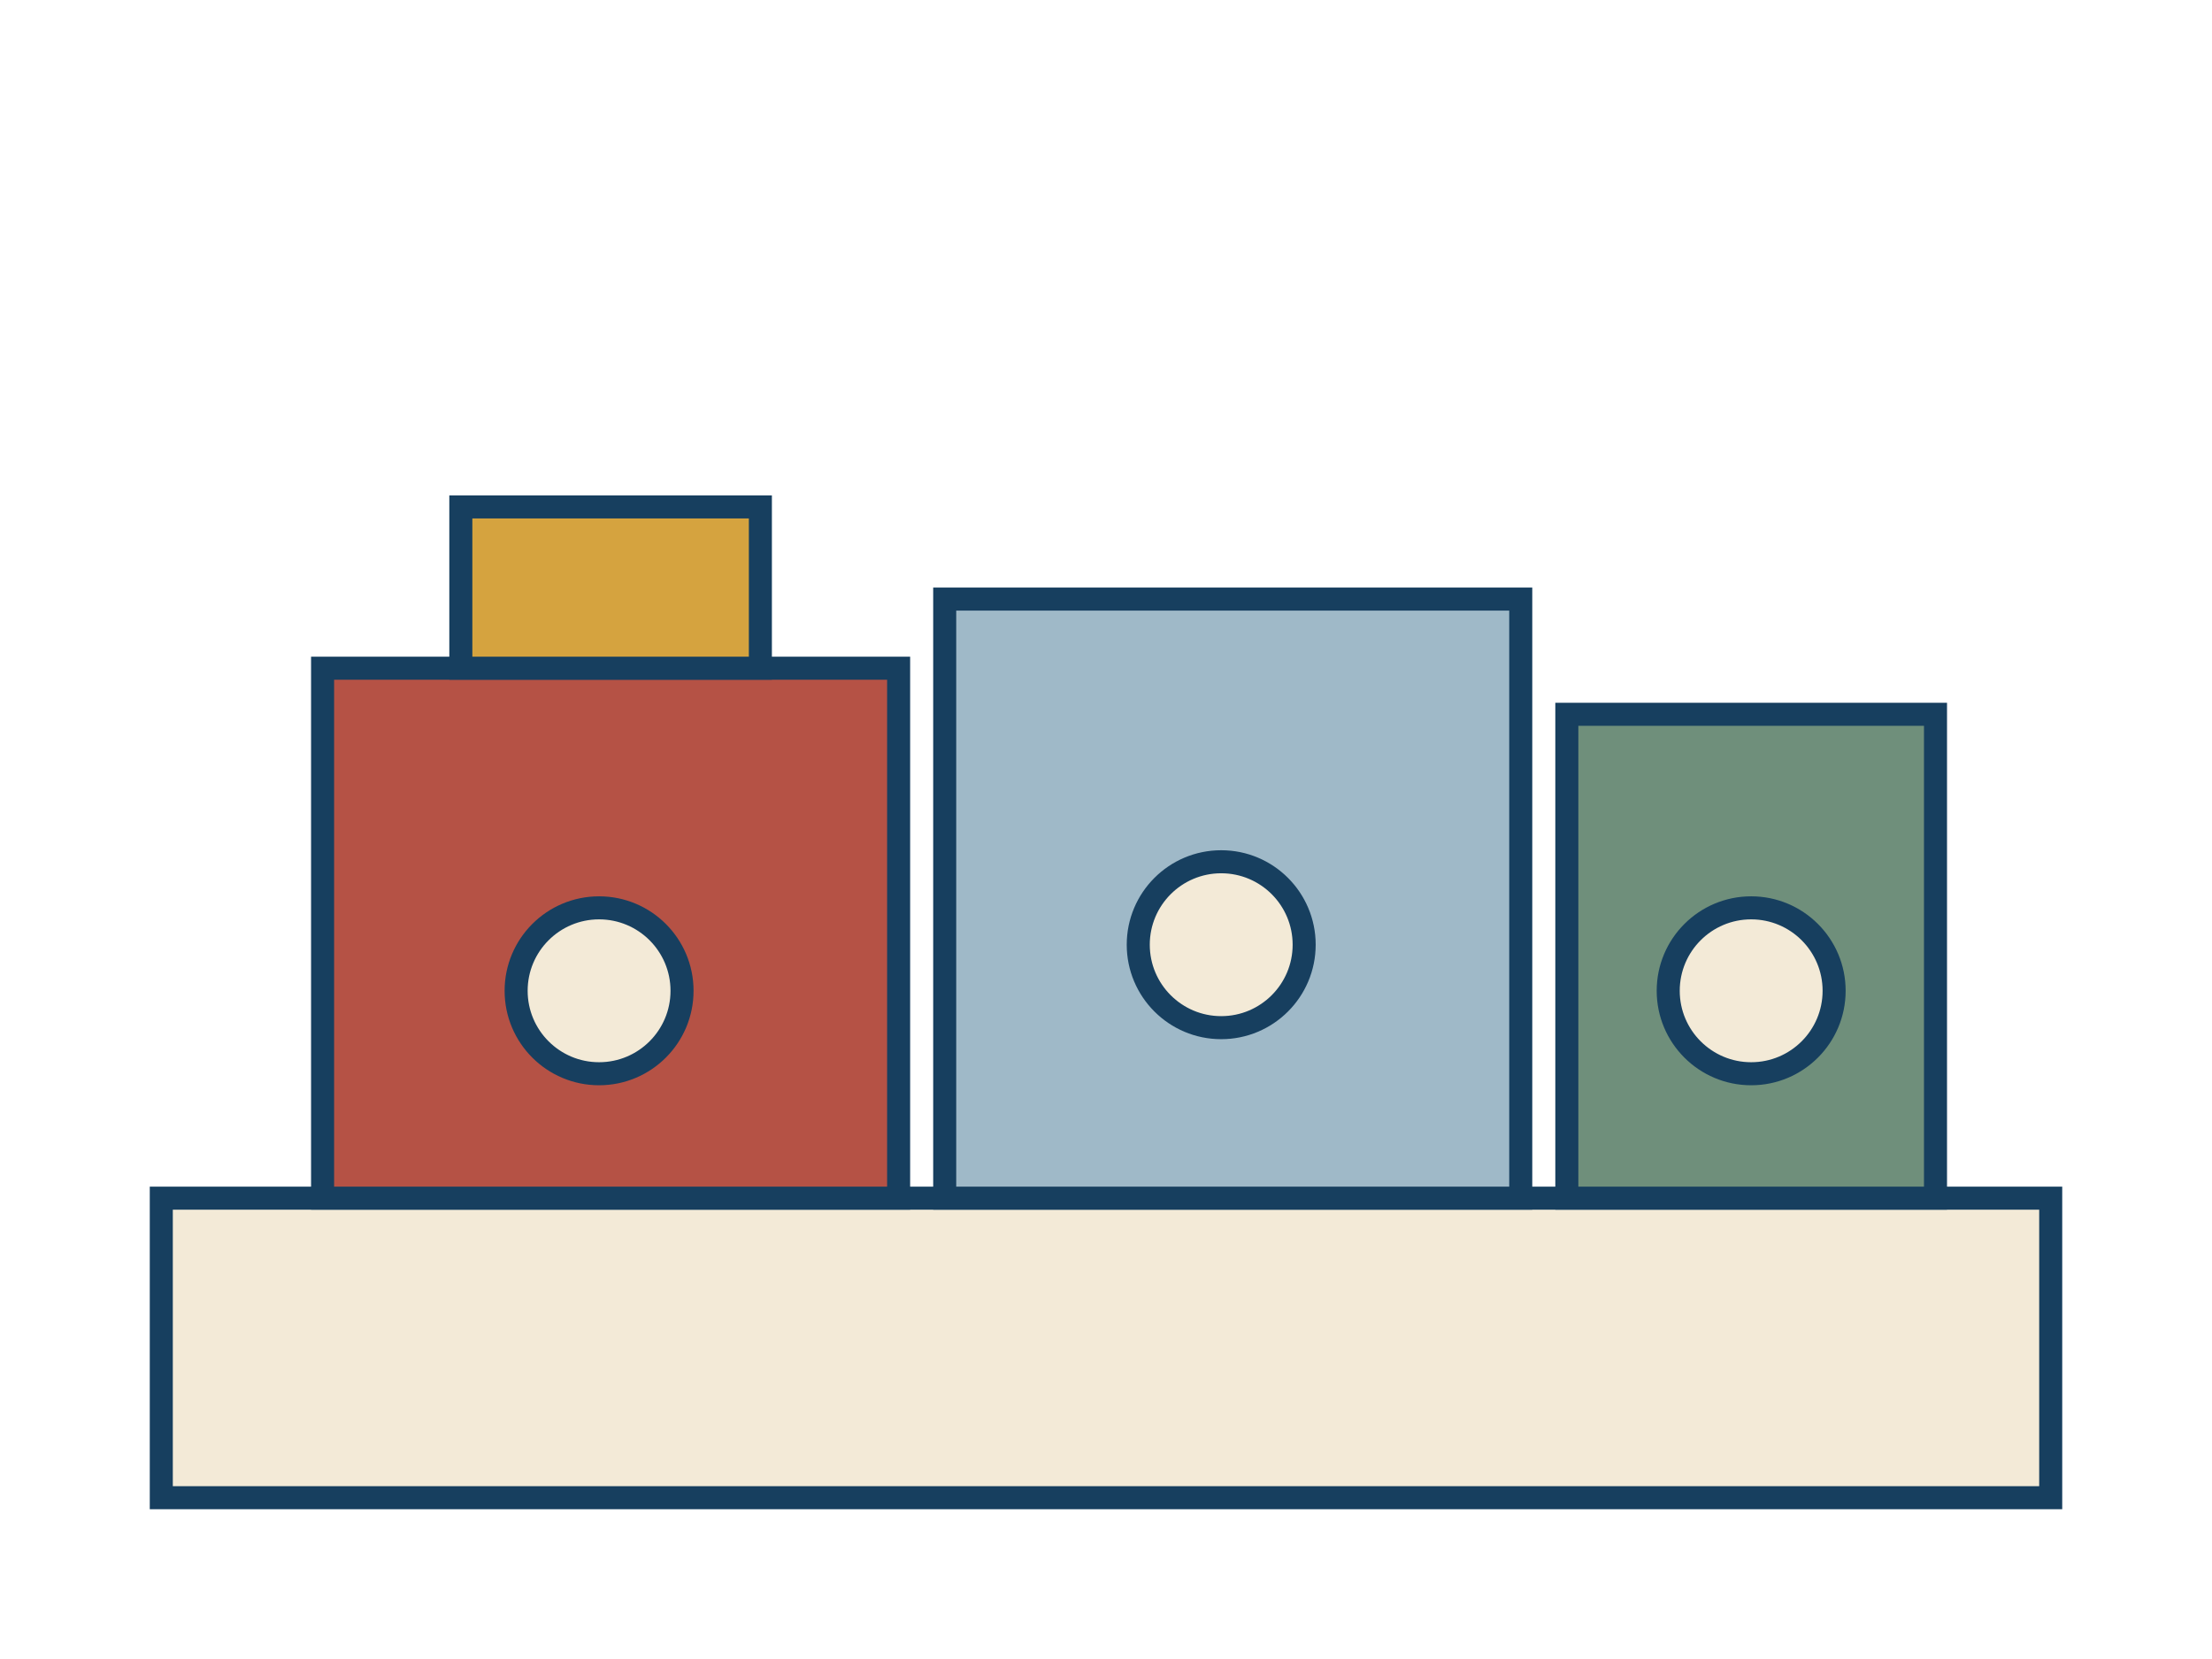
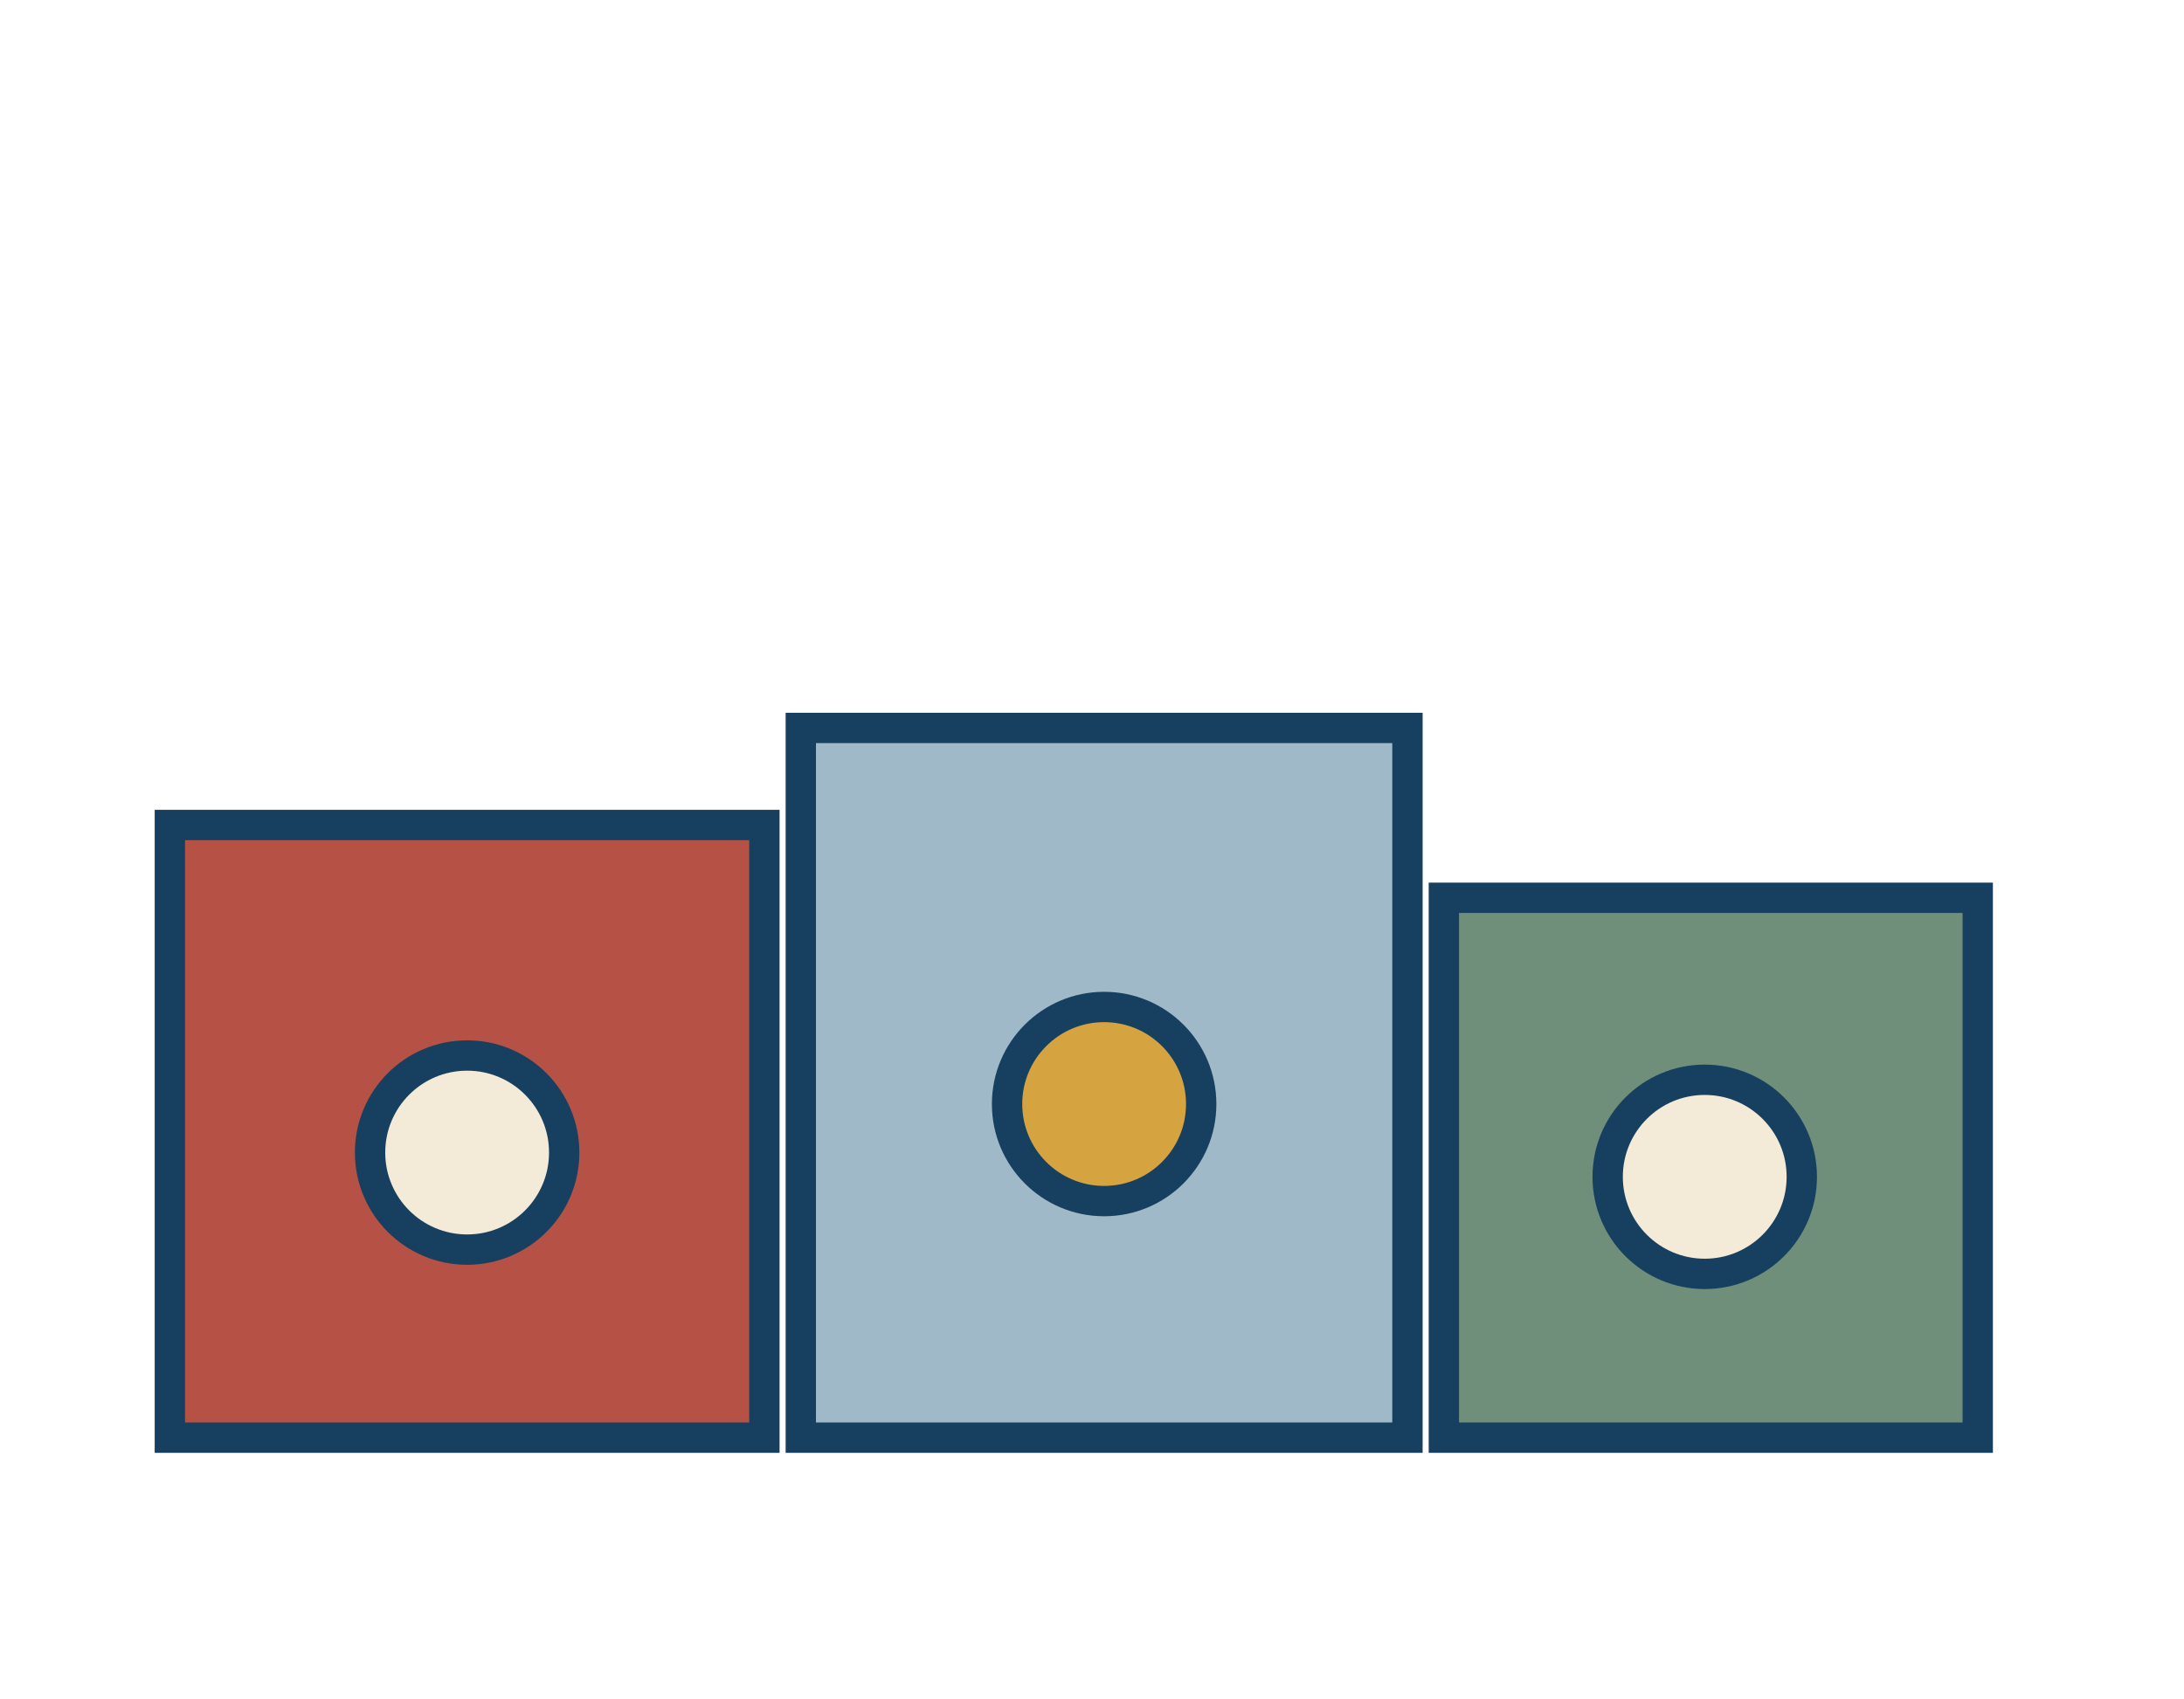
- <svg xmlns="http://www.w3.org/2000/svg" viewBox="0 0 480 360">
+ <svg xmlns="http://www.w3.org/2000/svg" viewBox="0 0 360 280">
  <g stroke="#173f5f" stroke-width="5">
-     <path fill="#f3ead7" d="M35 260h410v65H35z" />
-     <path fill="#b55245" d="M70 145h125v115H70z" />
-     <path fill="#9fb9c8" d="M205 130h125v130H205z" />
-     <path fill="#6f8f7b" d="M340 155h80v105h-80z" />
-     <path fill="#d5a33f" d="M100 110h65v35h-65z" />
-     <circle cx="130" cy="215" r="18" fill="#f3ead7" />
-     <circle cx="265" cy="205" r="18" fill="#f3ead7" />
-     <circle cx="380" cy="215" r="18" fill="#f3ead7" />
+     <path fill="#b55245" d="M28 136h98v101H28z" />
+     <path fill="#9fb9c8" d="M132 120h100v117H132z" />
+     <path fill="#6f8f7b" d="M238 148h88v89h-88z" />
+     <circle cx="77" cy="190" r="16" fill="#f3ead7" />
+     <circle cx="182" cy="182" r="16" fill="#d5a33f" />
+     <circle cx="281" cy="194" r="16" fill="#f3ead7" />
  </g>
</svg>
